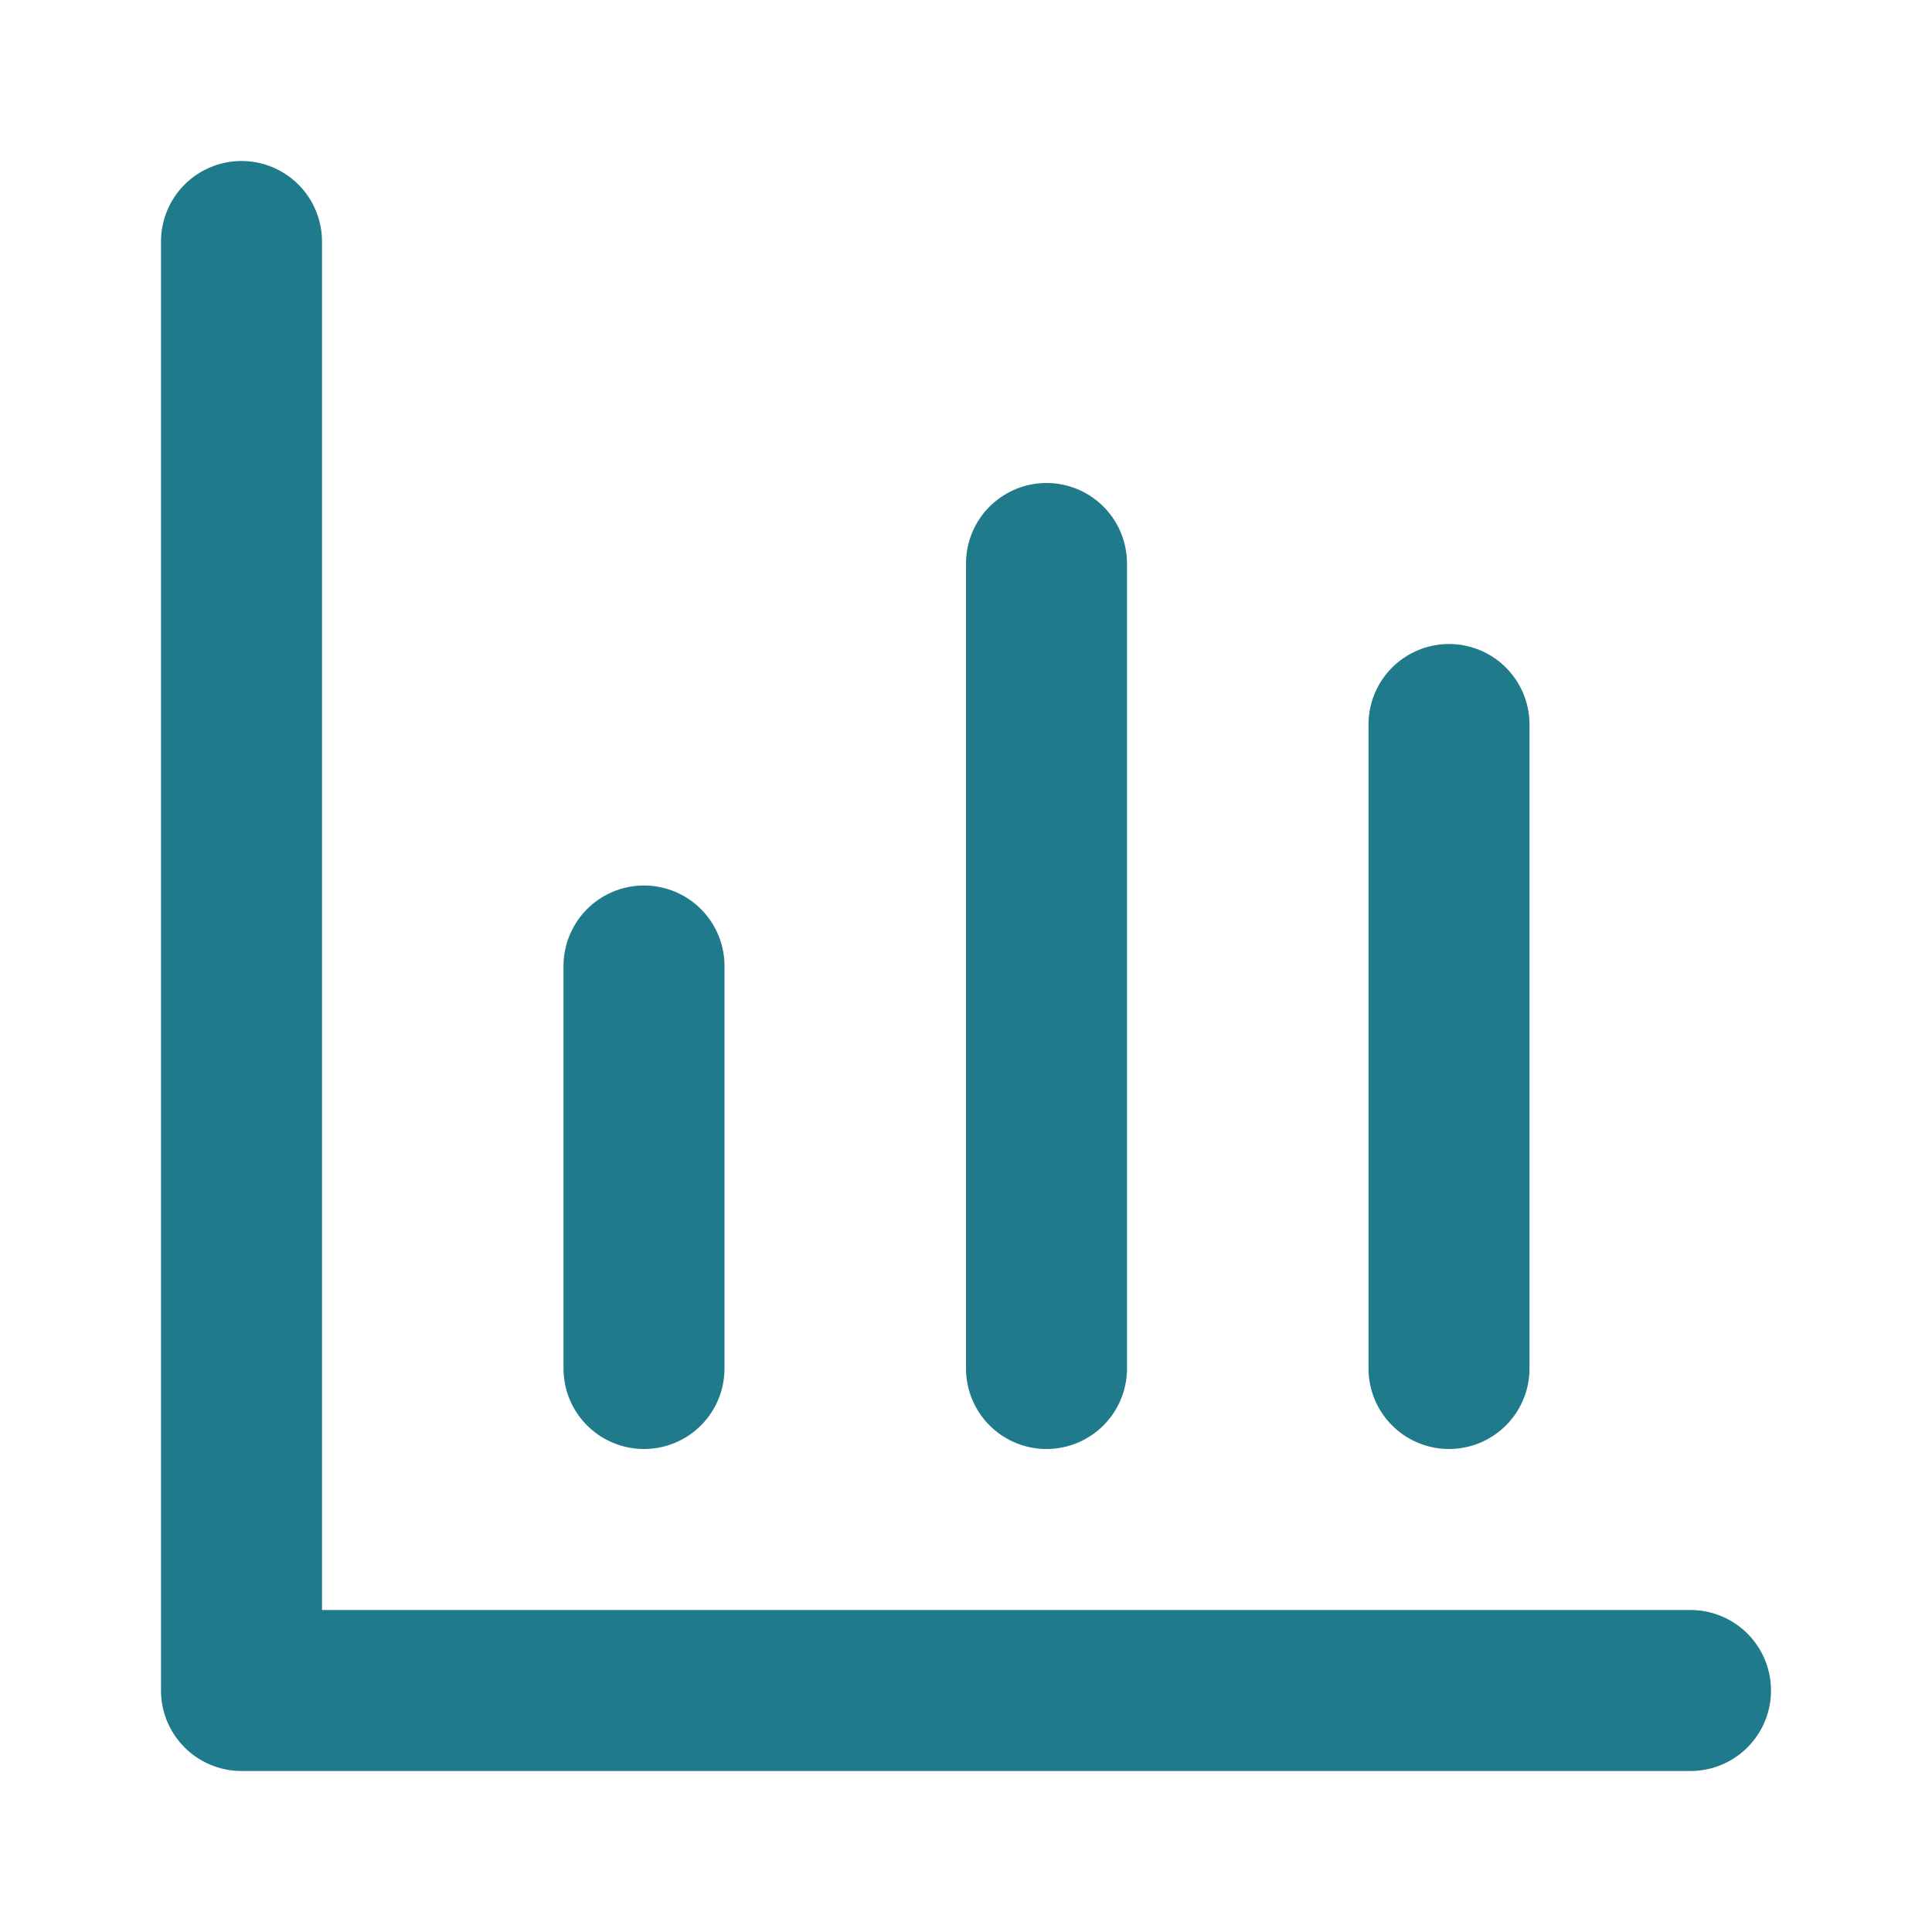
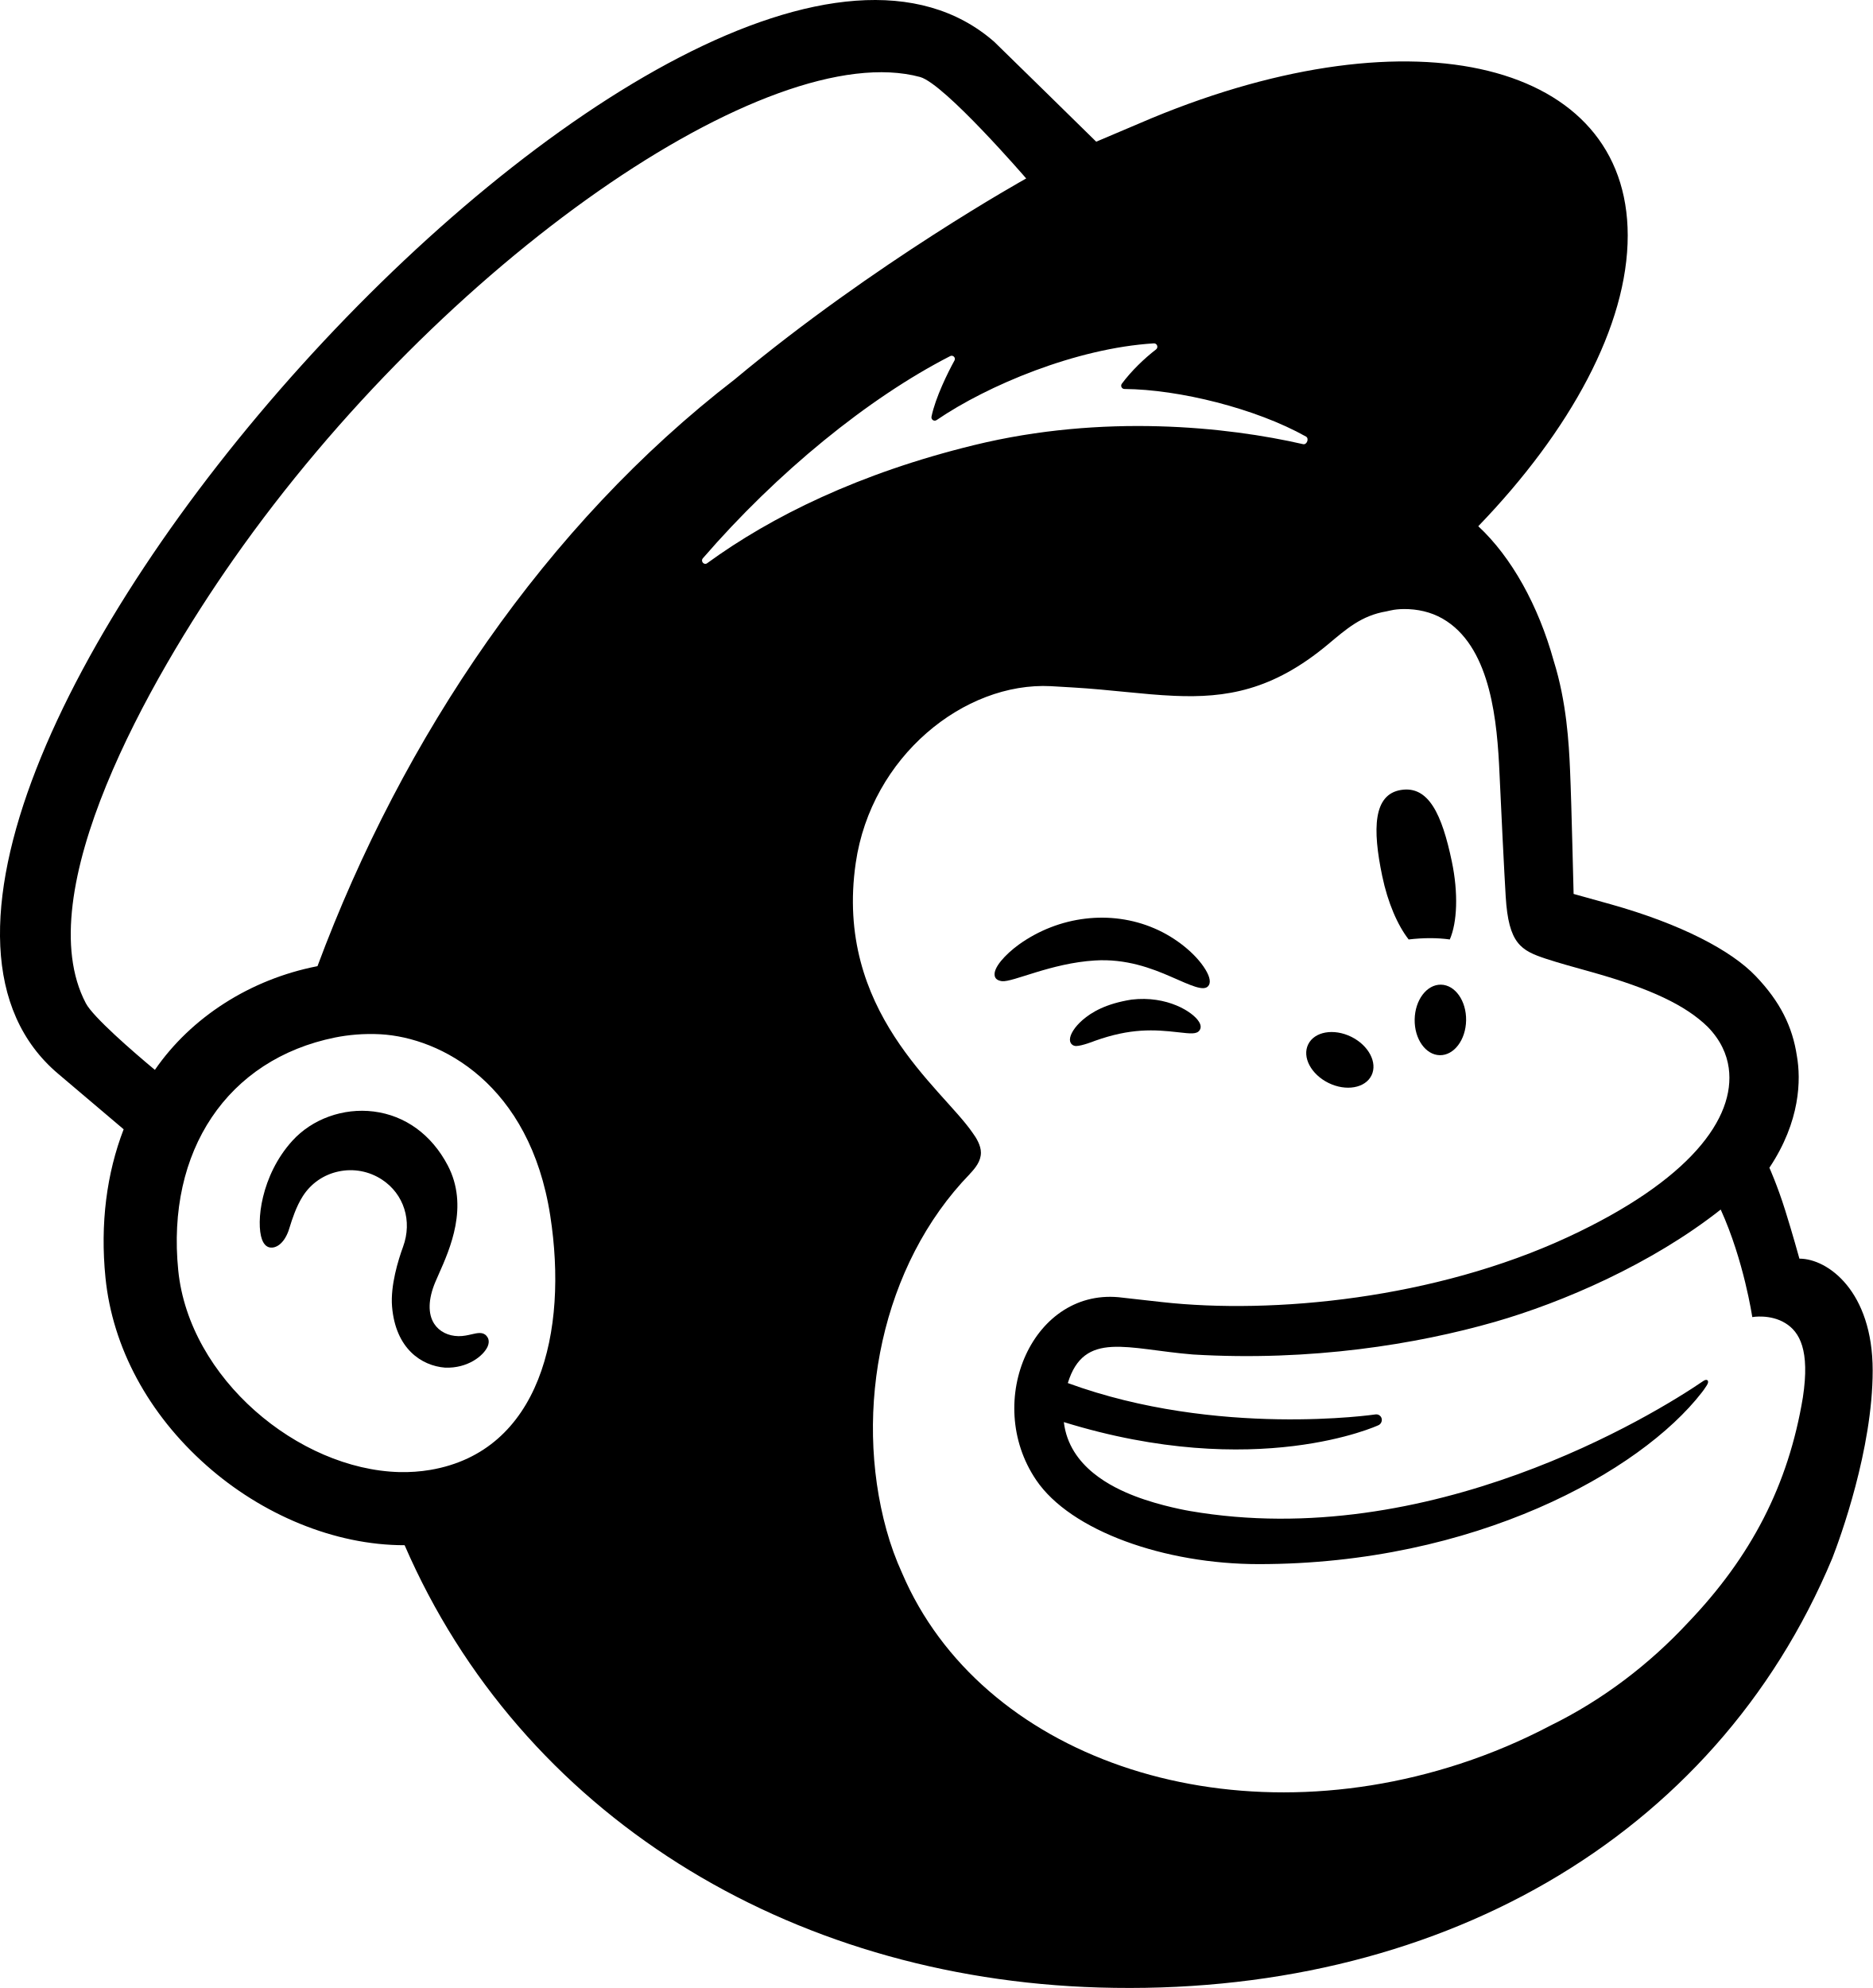
- <svg xmlns="http://www.w3.org/2000/svg" viewBox="0 0 24 24" fill="none" stroke="#1F7A8C" stroke-width="2" stroke-linecap="round" stroke-linejoin="round">
-   <path d="M3 3v18h18" />
-   <path d="M8 17v-5M13 17V7M18 17v-8" />
+ <svg xmlns="http://www.w3.org/2000/svg" version="1.1" id="Layer_1" x="0px" y="0px" viewBox="0 0 230.81 244.96" style="enable-background:new 0 0 230.81 244.96" xml:space="preserve">
+   <g>
+     <g>
+       <g>
+         <g>
+           <path d="M173.62,115.76c1.79-0.21,3.5-0.22,5.07,0c0.91-2.09,1.07-5.69,0.25-9.61c-1.22-5.83-2.87-9.36-6.27-8.81 c-3.41,0.55-3.53,4.77-2.31,10.6C171.04,111.22,172.26,114.02,173.62,115.76z" />
+           <path d="M144.37,120.37c2.44,1.07,3.94,1.78,4.52,1.16c0.38-0.39,0.26-1.12-0.32-2.07c-1.2-1.96-3.68-3.96-6.3-5.07 c-5.37-2.31-11.77-1.54-16.71,2.01c-1.63,1.19-3.18,2.85-2.96,3.85c0.07,0.33,0.32,0.57,0.89,0.65 c1.34,0.15,6.04-2.22,11.45-2.55C138.77,118.11,141.93,119.3,144.37,120.37z" />
+           <path d="M139.47,123.17c-3.17,0.5-4.93,1.55-6.05,2.52c-0.96,0.84-1.55,1.77-1.55,2.42c0,0.31,0.14,0.49,0.24,0.58 c0.14,0.13,0.32,0.2,0.52,0.2c0.72,0,2.32-0.64,2.32-0.64c4.42-1.58,7.33-1.39,10.22-1.06c1.6,0.18,2.35,0.28,2.7-0.27 c0.1-0.16,0.23-0.5-0.09-1.01C147.05,124.69,143.84,122.65,139.47,123.17z" />
+           <path d="M163.74,133.44c2.16,1.06,4.53,0.64,5.3-0.93c0.77-1.57-0.35-3.7-2.5-4.76c-2.16-1.06-4.53-0.64-5.3,0.93 C160.46,130.25,161.59,132.38,163.74,133.44z" />
+           <path d="M177.6,121.33c-1.75-0.03-3.2,1.89-3.24,4.29c-0.04,2.4,1.35,4.37,3.1,4.4c1.75,0.03,3.2-1.89,3.24-4.29 C180.74,123.33,179.35,121.36,177.6,121.33z" />
+           <path d="M59.98,164.63c-0.44-0.55-1.15-0.38-1.84-0.22c-0.48,0.11-1.03,0.24-1.63,0.23c-1.29-0.02-2.38-0.58-2.99-1.52 c-0.8-1.22-0.75-3.05,0.13-5.14c0.12-0.28,0.26-0.59,0.41-0.94c1.4-3.15,3.76-8.42,1.12-13.45c-1.99-3.78-5.23-6.14-9.12-6.63 c-3.74-0.47-7.59,0.91-10.04,3.62c-3.87,4.27-4.48,10.09-3.73,12.14c0.27,0.75,0.7,0.96,1.02,1c0.66,0.09,1.63-0.39,2.24-2.03 c0.04-0.12,0.1-0.3,0.17-0.53c0.27-0.87,0.78-2.49,1.61-3.78c1-1.56,2.56-2.64,4.39-3.03c1.86-0.4,3.77-0.04,5.36,1 c2.71,1.78,3.76,5.1,2.6,8.27c-0.6,1.64-1.57,4.78-1.36,7.36c0.43,5.22,3.64,7.31,6.53,7.54c2.8,0.11,4.76-1.47,5.26-2.62 C60.39,165.22,60.14,164.81,59.98,164.63z" />
+           <path d="M221.78,155.09c-0.11-0.38-0.8-2.92-1.76-5.98c-0.96-3.06-1.94-5.22-1.94-5.22c3.83-5.74,3.9-10.87,3.39-13.77 c-0.54-3.6-2.04-6.67-5.07-9.84c-3.02-3.17-9.2-6.42-17.89-8.86c-0.99-0.28-4.27-1.18-4.56-1.27 c-0.02-0.19-0.24-10.74-0.44-15.28c-0.14-3.28-0.43-8.39-2.01-13.43c-1.89-6.82-5.19-12.78-9.3-16.6 c11.35-11.76,18.43-24.72,18.42-35.84c-0.03-21.38-26.29-27.85-58.65-14.45c-0.03,0.01-6.81,2.89-6.86,2.91 c-0.03-0.03-12.39-12.16-12.58-12.32C85.65-27.04-29.7,101.18,7.18,132.32l8.06,6.83c-2.09,5.42-2.91,11.62-2.24,18.29 c0.86,8.57,5.28,16.79,12.45,23.13c6.8,6.03,15.74,9.84,24.42,9.83c14.35,33.07,47.14,53.36,85.59,54.5 c41.24,1.23,75.86-18.13,90.37-52.89c0.95-2.44,4.98-13.43,4.98-23.14C230.81,159.13,225.3,155.09,221.78,155.09z M53.04,181.12 c-1.25,0.21-2.53,0.3-3.82,0.27c-12.46-0.33-25.91-11.55-27.25-24.85c-1.48-14.7,6.03-26.01,19.33-28.7 c1.59-0.32,3.51-0.51,5.58-0.4c7.45,0.41,18.43,6.13,20.94,22.36C70.05,164.18,66.52,178.82,53.04,181.12z M39.13,119.05 c-8.28,1.61-15.58,6.3-20.04,12.78c-2.67-2.22-7.64-6.53-8.51-8.21c-7.12-13.53,7.77-39.83,18.18-54.68 c25.72-36.7,66-64.49,84.65-59.45c3.03,0.86,13.07,12.5,13.07,12.5s-18.64,10.34-35.93,24.76 C67.27,64.69,49.67,90.76,39.13,119.05z M169.88,175.62c0.27-0.11,0.46-0.42,0.43-0.73c-0.04-0.38-0.38-0.65-0.75-0.61 c0,0-19.51,2.89-37.95-3.86c2.01-6.53,7.35-4.17,15.42-3.52c14.55,0.87,27.58-1.26,37.22-4.02c8.35-2.4,19.31-7.12,27.83-13.84 c2.87,6.31,3.89,13.25,3.89,13.25s2.22-0.4,4.08,0.75c1.76,1.08,3.04,3.33,2.16,9.13c-1.79,10.85-6.4,19.66-14.15,27.76 c-4.72,5.08-10.45,9.5-17,12.71c-3.48,1.83-7.19,3.41-11.1,4.69c-29.22,9.54-59.13-0.95-68.77-23.48 c-0.77-1.69-1.42-3.47-1.93-5.32c-4.11-14.85-0.62-32.66,10.28-43.88c0,0,0,0,0-0.01c0.67-0.71,1.36-1.55,1.36-2.61 c0-0.89-0.56-1.82-1.05-2.48c-3.81-5.53-17.03-14.96-14.38-33.21c1.9-13.11,13.37-22.34,24.06-21.79 c0.9,0.05,1.81,0.1,2.71,0.16c4.63,0.27,8.67,0.87,12.49,1.03c6.38,0.28,12.12-0.65,18.92-6.32c2.29-1.91,4.13-3.57,7.24-4.09 c0.33-0.06,1.14-0.35,2.77-0.27c1.66,0.09,3.24,0.54,4.66,1.49c5.45,3.63,6.22,12.41,6.5,18.83c0.16,3.67,0.6,12.54,0.76,15.09 c0.35,5.82,1.88,6.65,4.97,7.67c1.74,0.57,3.36,1,5.74,1.67c7.21,2.03,11.49,4.08,14.19,6.72c1.61,1.65,2.36,3.4,2.59,5.07 c0.85,6.2-4.82,13.87-19.82,20.83c-16.4,7.61-36.3,9.54-50.05,8.01c-1.05-0.12-4.8-0.54-4.82-0.54 c-11-1.48-17.27,12.73-10.67,22.47c4.25,6.28,15.84,10.36,27.43,10.36c26.58,0,47.01-11.35,54.61-21.15 c0.23-0.29,0.25-0.33,0.61-0.87c0.37-0.56,0.07-0.87-0.4-0.56c-6.21,4.25-33.79,21.11-63.28,16.04c0,0-3.58-0.59-6.86-1.86 c-2.6-1.01-8.04-3.51-8.7-9.1C154.89,182.58,169.88,175.62,169.88,175.62z M132.17,171.17 C132.17,171.17,132.18,171.17,132.17,171.17c0.01,0.01,0.01,0.01,0.01,0.02C132.18,171.18,132.18,171.17,132.17,171.17z M86.63,68.79c9.14-10.57,20.4-19.75,30.48-24.91c0.35-0.18,0.72,0.2,0.53,0.54c-0.8,1.45-2.34,4.55-2.83,6.91 c-0.08,0.37,0.32,0.64,0.63,0.43c6.27-4.28,17.19-8.86,26.76-9.45c0.41-0.03,0.61,0.5,0.28,0.75c-1.46,1.12-3.05,2.66-4.21,4.22 c-0.2,0.27-0.01,0.65,0.32,0.65c6.72,0.05,16.2,2.4,22.37,5.86c0.42,0.23,0.12,1.04-0.35,0.94c-9.34-2.14-24.64-3.77-40.53,0.11 c-14.18,3.46-25.01,8.8-32.91,14.55C86.79,69.69,86.31,69.17,86.63,68.79z" />
+         </g>
+       </g>
+     </g>
+   </g>
</svg>
